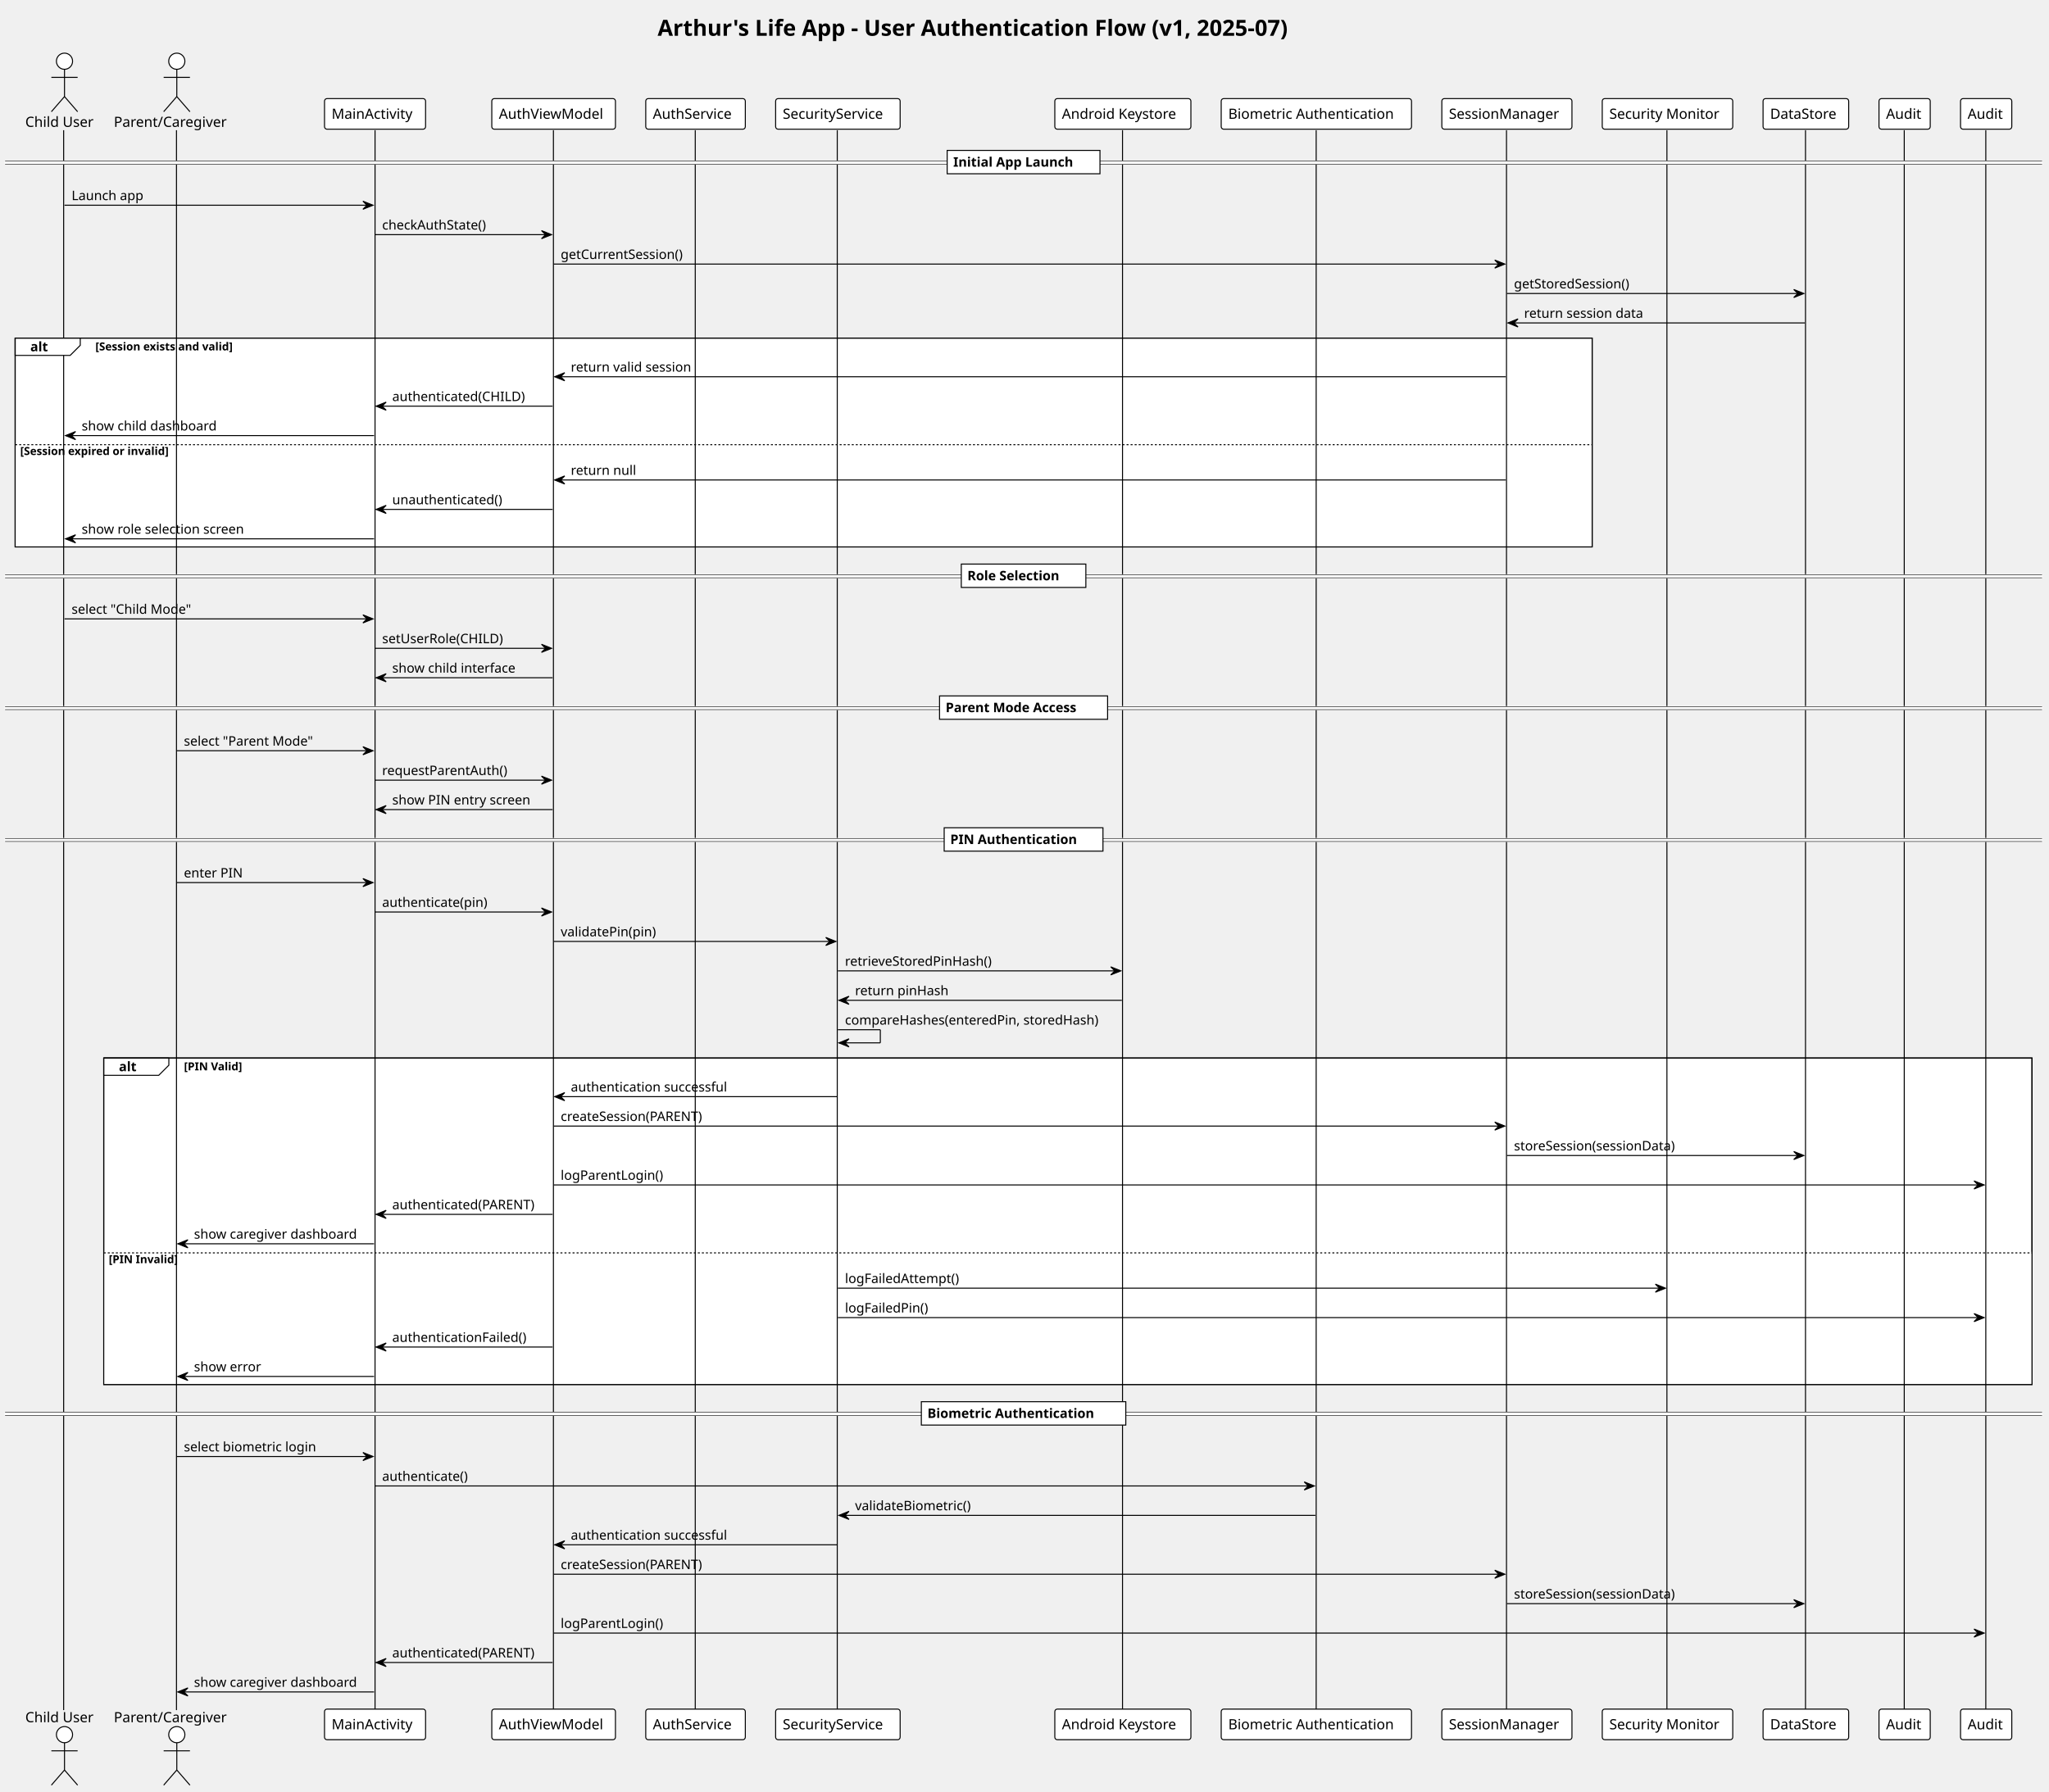
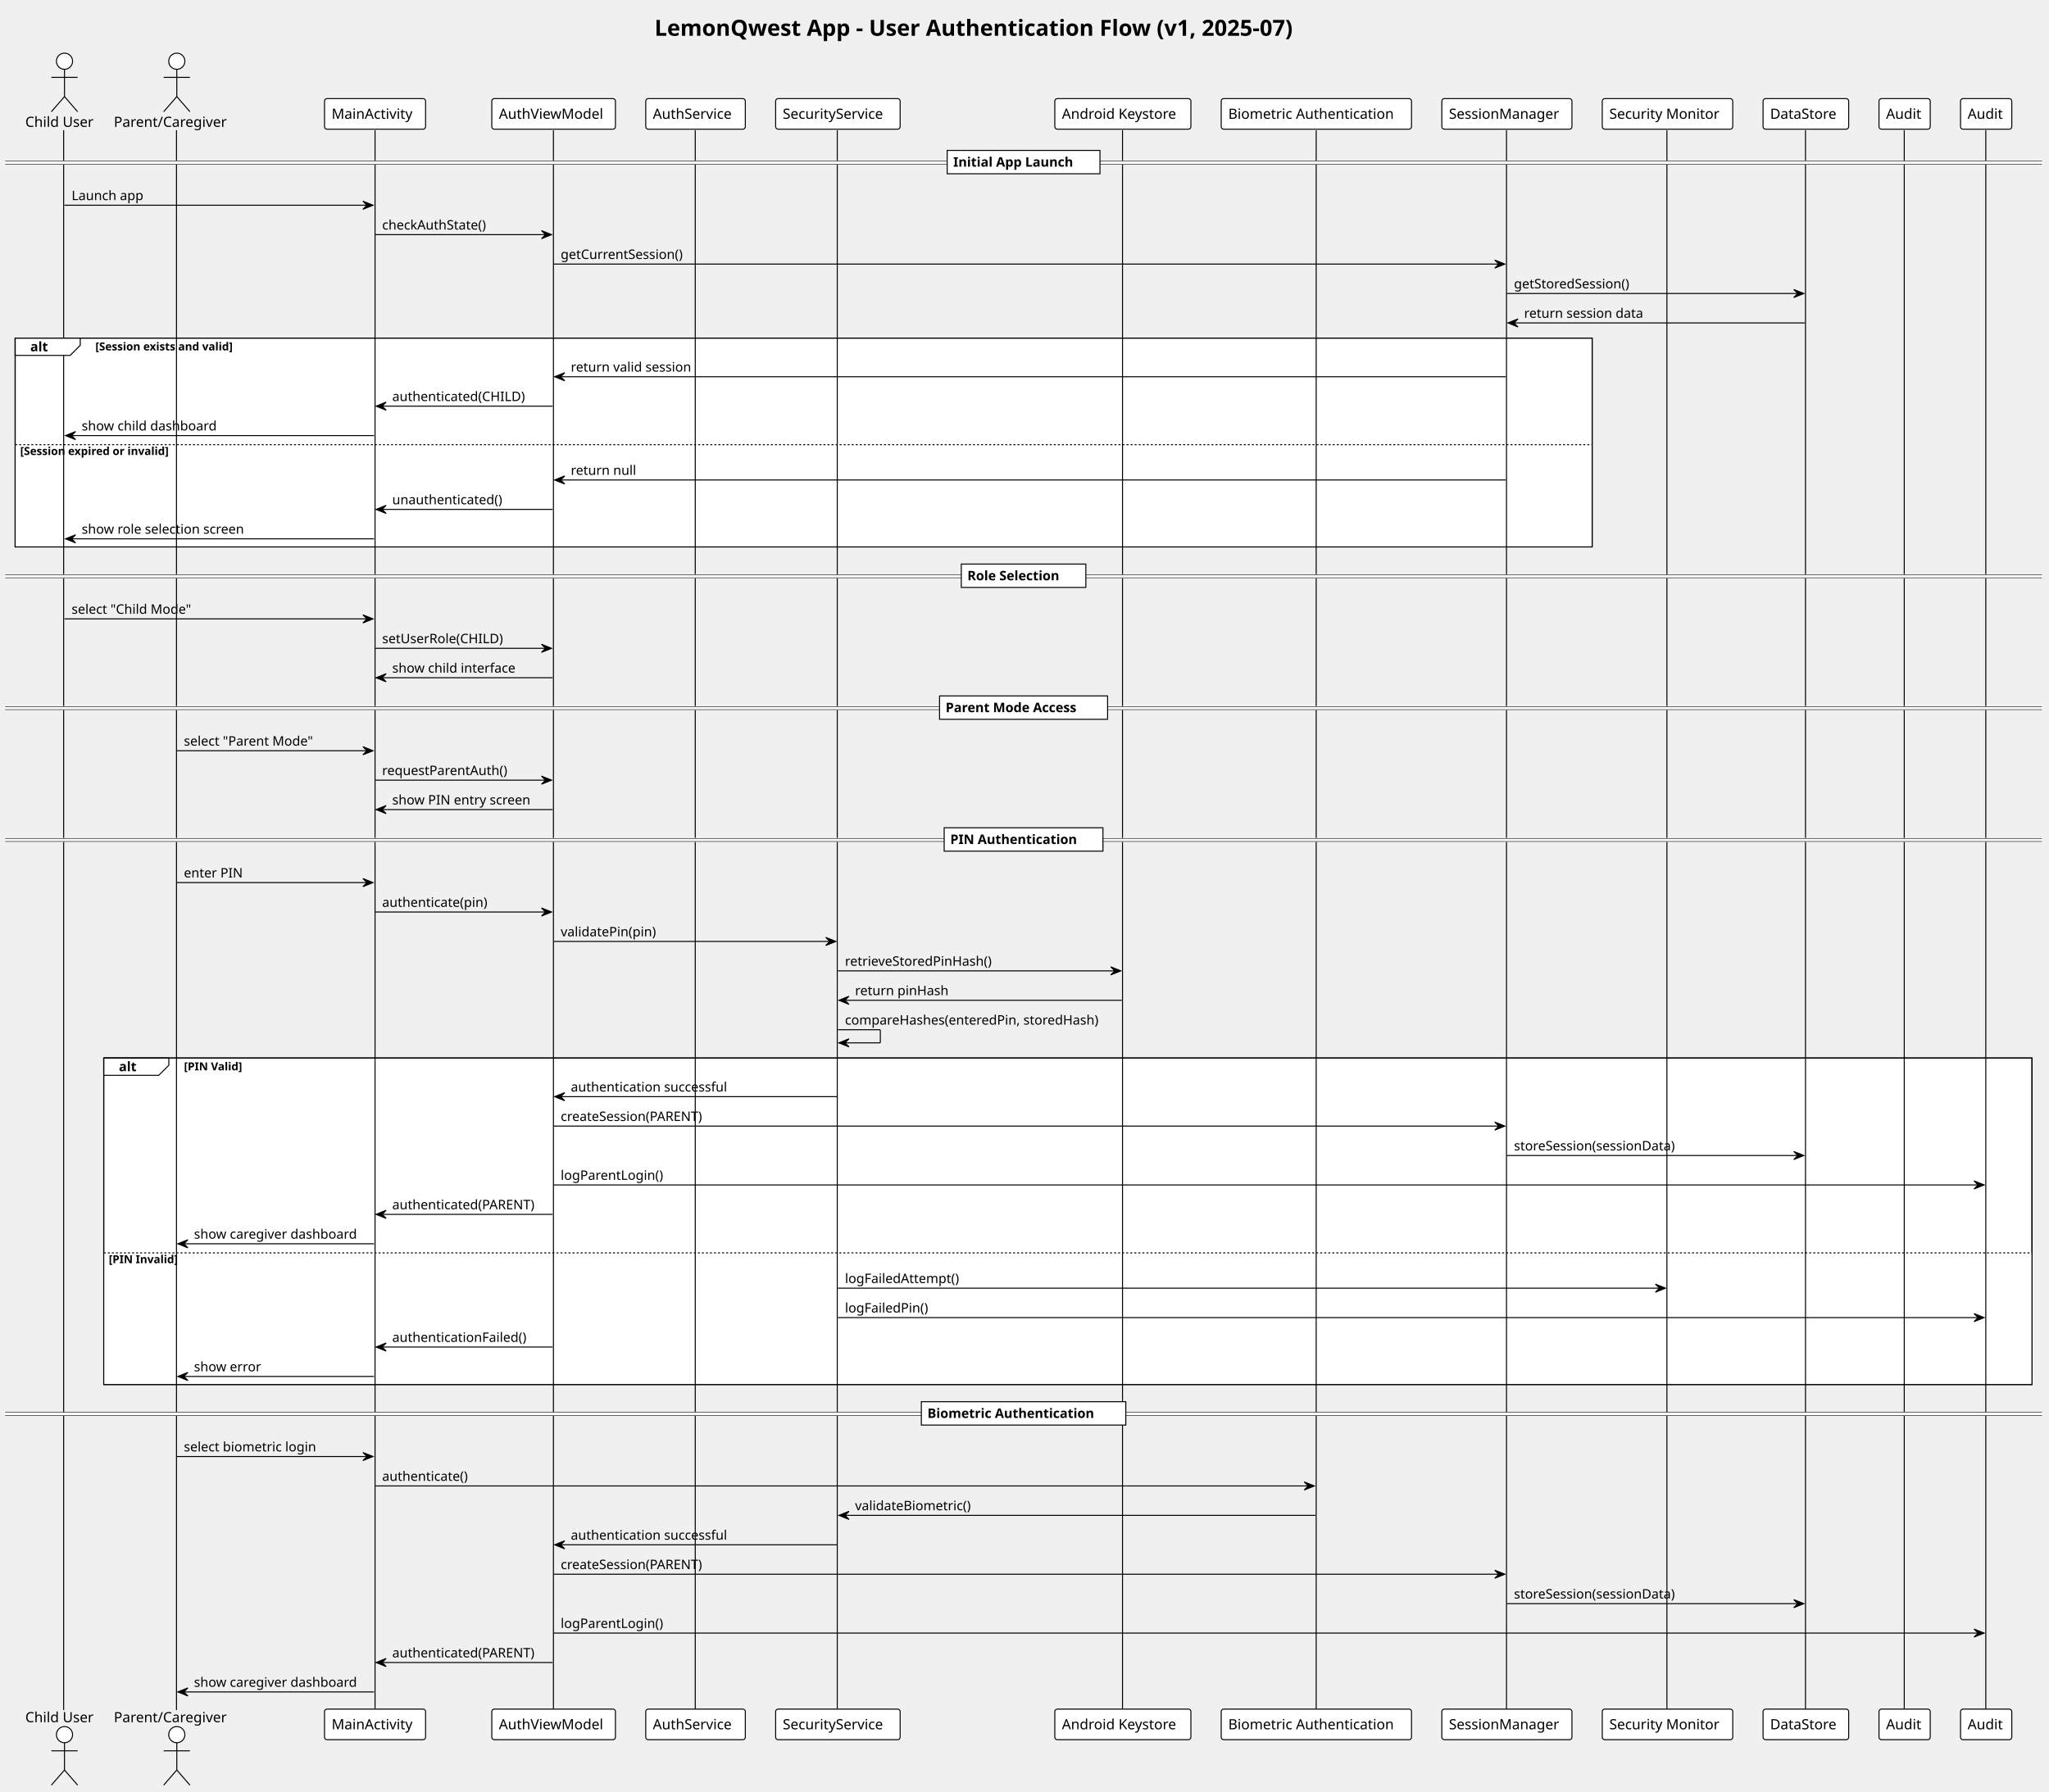
<svg xmlns="http://www.w3.org/2000/svg" contentStyleType="text/css" data-diagram-type="SEQUENCE" height="1774px" preserveAspectRatio="none" style="width:2028px;height:1774px;background:#FFFFFF;" version="1.1" viewBox="0 0 2028 1774" width="2028px" zoomAndPan="magnify">
  <defs />
  <g>
-     <text fill="#000000" font-family="Verdana" font-size="22" font-weight="bold" lengthAdjust="spacing" textLength="723.433" x="650.866" y="35.421">Arthur's Life App - User Authentication Flow (v1, 2025-07)</text>
+     <text fill="#000000" font-family="Verdana" font-size="22" font-weight="bold" lengthAdjust="spacing" textLength="729.523" x="647.821" y="35.421">LemonQwest App - User Authentication Flow (v1, 2025-07)</text>
    <rect fill="#FFFFFF" height="206.734" style="stroke:#000000;stroke-width:1;" width="1560.836" x="15" y="334.703" />
    <rect fill="#FFFFFF" height="102.203" style="stroke:none;stroke-width:1;" width="1560.836" x="15" y="439.234" />
    <rect fill="#FFFFFF" height="323.266" style="stroke:#000000;stroke-width:1;" width="1908.49" x="102.675" y="1047.43" />
    <rect fill="#FFFFFF" height="131.336" style="stroke:none;stroke-width:1;" width="1908.49" x="102.675" y="1239.359" />
    <g>
      <rect fill="#000000" fill-opacity="0" height="1564.117" width="8" x="59.837" y="128.906" />
      <line style="stroke:#000000;stroke-width:1;" x1="63" x2="63" y1="128.906" y2="1693.023" />
    </g>
    <g>
      <rect fill="#000000" fill-opacity="0" height="1564.117" width="8" x="170.987" y="128.906" />
      <line style="stroke:#000000;stroke-width:1;" x1="174.675" x2="174.675" y1="128.906" y2="1693.023" />
    </g>
    <g>
      <rect fill="#000000" fill-opacity="0" height="1564.117" width="8" x="367.205" y="128.906" />
      <line style="stroke:#000000;stroke-width:1;" x1="371.193" x2="371.193" y1="128.906" y2="1693.023" />
    </g>
    <g>
      <rect fill="#000000" fill-opacity="0" height="1564.117" width="8" x="543.942" y="128.906" />
      <line style="stroke:#000000;stroke-width:1;" x1="547.754" x2="547.754" y1="128.906" y2="1693.023" />
    </g>
    <g>
      <rect fill="#000000" fill-opacity="0" height="1564.117" width="8" x="684.408" y="128.906" />
      <line style="stroke:#000000;stroke-width:1;" x1="688.131" x2="688.131" y1="128.906" y2="1693.023" />
    </g>
    <g>
      <rect fill="#000000" fill-opacity="0" height="1564.117" width="8" x="825.3" y="128.906" />
      <line style="stroke:#000000;stroke-width:1;" x1="828.685" x2="828.685" y1="128.906" y2="1693.023" />
    </g>
    <g>
      <rect fill="#000000" fill-opacity="0" height="1564.117" width="8" x="1107.349" y="128.906" />
      <line style="stroke:#000000;stroke-width:1;" x1="1111.008" x2="1111.008" y1="128.906" y2="1693.023" />
    </g>
    <g>
      <rect fill="#000000" fill-opacity="0" height="1564.117" width="8" x="1298.872" y="128.906" />
      <line style="stroke:#000000;stroke-width:1;" x1="1302.69" x2="1302.69" y1="128.906" y2="1693.023" />
    </g>
    <g>
      <rect fill="#000000" fill-opacity="0" height="1564.117" width="8" x="1487.445" y="128.906" />
      <line style="stroke:#000000;stroke-width:1;" x1="1491.054" x2="1491.054" y1="128.906" y2="1693.023" />
    </g>
    <g>
      <rect fill="#000000" fill-opacity="0" height="1564.117" width="8" x="1646.416" y="128.906" />
      <line style="stroke:#000000;stroke-width:1;" x1="1649.836" x2="1649.836" y1="128.906" y2="1693.023" />
    </g>
    <g>
      <rect fill="#000000" fill-opacity="0" height="1564.117" width="8" x="1783.364" y="128.906" />
      <line style="stroke:#000000;stroke-width:1;" x1="1786.995" x2="1786.995" y1="128.906" y2="1693.023" />
    </g>
    <g>
      <rect fill="#000000" fill-opacity="0" height="1564.117" width="8" x="1881.091" y="128.906" />
      <line style="stroke:#000000;stroke-width:1;" x1="1884.733" x2="1884.733" y1="128.906" y2="1693.023" />
    </g>
    <g>
      <rect fill="#000000" fill-opacity="0" height="1564.117" width="8" x="1961.807" y="128.906" />
      <line style="stroke:#000000;stroke-width:1;" x1="1965.449" x2="1965.449" y1="128.906" y2="1693.023" />
    </g>
    <g class="participant participant-head" data-participant="Child">
      <text fill="#000000" font-family="Verdana" font-size="14" lengthAdjust="spacing" textLength="71.675" x="25" y="125.605">Child User</text>
      <ellipse cx="63.837" cy="60.609" fill="#FFFFFF" rx="8" ry="8" style="stroke:#000000;stroke-width:1;" />
      <path d="M63.837,68.609 L63.837,95.609 M50.837,76.609 L76.837,76.609 M63.837,95.609 L50.837,110.609 M63.837,95.609 L76.837,110.609" fill="none" style="stroke:#000000;stroke-width:1;" />
    </g>
    <g class="participant participant-tail" data-participant="Child">
      <text fill="#000000" font-family="Verdana" font-size="14" lengthAdjust="spacing" textLength="71.675" x="25" y="1705.019">Child User</text>
      <ellipse cx="63.837" cy="1717.32" fill="#FFFFFF" rx="8" ry="8" style="stroke:#000000;stroke-width:1;" />
      <path d="M63.837,1725.32 L63.837,1752.32 M50.837,1733.32 L76.837,1733.32 M63.837,1752.32 L50.837,1767.32 M63.837,1752.32 L76.837,1767.32" fill="none" style="stroke:#000000;stroke-width:1;" />
    </g>
    <g class="participant participant-head" data-participant="Parent">
      <text fill="#000000" font-family="Verdana" font-size="14" lengthAdjust="spacing" textLength="118.624" x="112.675" y="125.605">Parent/Caregiver</text>
      <ellipse cx="174.987" cy="60.609" fill="#FFFFFF" rx="8" ry="8" style="stroke:#000000;stroke-width:1;" />
      <path d="M174.987,68.609 L174.987,95.609 M161.987,76.609 L187.987,76.609 M174.987,95.609 L161.987,110.609 M174.987,95.609 L187.987,110.609" fill="none" style="stroke:#000000;stroke-width:1;" />
    </g>
    <g class="participant participant-tail" data-participant="Parent">
      <text fill="#000000" font-family="Verdana" font-size="14" lengthAdjust="spacing" textLength="118.624" x="112.675" y="1705.019">Parent/Caregiver</text>
      <ellipse cx="174.987" cy="1717.32" fill="#FFFFFF" rx="8" ry="8" style="stroke:#000000;stroke-width:1;" />
      <path d="M174.987,1725.32 L174.987,1752.32 M161.987,1733.32 L187.987,1733.32 M174.987,1752.32 L161.987,1767.32 M174.987,1752.32 L187.987,1767.32" fill="none" style="stroke:#000000;stroke-width:1;" />
    </g>
    <g class="participant participant-head" data-participant="MainActivity">
      <rect fill="#FFFFFF" height="30.297" rx="2.5" ry="2.5" style="stroke:#000000;stroke-width:1;" width="100.023" x="321.193" y="97.609" />
      <text fill="#000000" font-family="Verdana" font-size="14" lengthAdjust="spacing" textLength="86.023" x="328.193" y="117.605">MainActivity</text>
    </g>
    <g class="participant participant-tail" data-participant="MainActivity">
      <rect fill="#FFFFFF" height="30.297" rx="2.5" ry="2.5" style="stroke:#000000;stroke-width:1;" width="100.023" x="321.193" y="1692.023" />
      <text fill="#000000" font-family="Verdana" font-size="14" lengthAdjust="spacing" textLength="86.023" x="328.193" y="1712.019">MainActivity</text>
    </g>
    <g class="participant participant-head" data-participant="AuthViewModel">
      <rect fill="#FFFFFF" height="30.297" rx="2.5" ry="2.5" style="stroke:#000000;stroke-width:1;" width="122.377" x="486.754" y="97.609" />
      <text fill="#000000" font-family="Verdana" font-size="14" lengthAdjust="spacing" textLength="108.377" x="493.754" y="117.605">AuthViewModel</text>
    </g>
    <g class="participant participant-tail" data-participant="AuthViewModel">
      <rect fill="#FFFFFF" height="30.297" rx="2.5" ry="2.5" style="stroke:#000000;stroke-width:1;" width="122.377" x="486.754" y="1692.023" />
      <text fill="#000000" font-family="Verdana" font-size="14" lengthAdjust="spacing" textLength="108.377" x="493.754" y="1712.019">AuthViewModel</text>
    </g>
    <g class="participant participant-head" data-participant="AuthService">
      <rect fill="#FFFFFF" height="30.297" rx="2.5" ry="2.5" style="stroke:#000000;stroke-width:1;" width="98.554" x="639.131" y="97.609" />
      <text fill="#000000" font-family="Verdana" font-size="14" lengthAdjust="spacing" textLength="84.554" x="646.131" y="117.605">AuthService</text>
    </g>
    <g class="participant participant-tail" data-participant="AuthService">
      <rect fill="#FFFFFF" height="30.297" rx="2.5" ry="2.5" style="stroke:#000000;stroke-width:1;" width="98.554" x="639.131" y="1692.023" />
      <text fill="#000000" font-family="Verdana" font-size="14" lengthAdjust="spacing" textLength="84.554" x="646.131" y="1712.019">AuthService</text>
    </g>
    <g class="participant participant-head" data-participant="SecurityService">
      <rect fill="#FFFFFF" height="30.297" rx="2.5" ry="2.5" style="stroke:#000000;stroke-width:1;" width="123.231" x="767.685" y="97.609" />
      <text fill="#000000" font-family="Verdana" font-size="14" lengthAdjust="spacing" textLength="109.231" x="774.685" y="117.605">SecurityService</text>
    </g>
    <g class="participant participant-tail" data-participant="SecurityService">
      <rect fill="#FFFFFF" height="30.297" rx="2.5" ry="2.5" style="stroke:#000000;stroke-width:1;" width="123.231" x="767.685" y="1692.023" />
      <text fill="#000000" font-family="Verdana" font-size="14" lengthAdjust="spacing" textLength="109.231" x="774.685" y="1712.019">SecurityService</text>
    </g>
    <g class="participant participant-head" data-participant="AndroidKeystore">
      <rect fill="#FFFFFF" height="30.297" rx="2.5" ry="2.5" style="stroke:#000000;stroke-width:1;" width="134.682" x="1044.008" y="97.609" />
      <text fill="#000000" font-family="Verdana" font-size="14" lengthAdjust="spacing" textLength="120.682" x="1051.008" y="117.605">Android Keystore</text>
    </g>
    <g class="participant participant-tail" data-participant="AndroidKeystore">
      <rect fill="#FFFFFF" height="30.297" rx="2.5" ry="2.5" style="stroke:#000000;stroke-width:1;" width="134.682" x="1044.008" y="1692.023" />
      <text fill="#000000" font-family="Verdana" font-size="14" lengthAdjust="spacing" textLength="120.682" x="1051.008" y="1712.019">Android Keystore</text>
    </g>
    <g class="participant participant-head" data-participant="BiometricAuth">
      <rect fill="#FFFFFF" height="30.297" rx="2.5" ry="2.5" style="stroke:#000000;stroke-width:1;" width="188.364" x="1208.69" y="97.609" />
      <text fill="#000000" font-family="Verdana" font-size="14" lengthAdjust="spacing" textLength="174.364" x="1215.69" y="117.605">Biometric Authentication</text>
    </g>
    <g class="participant participant-tail" data-participant="BiometricAuth">
      <rect fill="#FFFFFF" height="30.297" rx="2.5" ry="2.5" style="stroke:#000000;stroke-width:1;" width="188.364" x="1208.69" y="1692.023" />
      <text fill="#000000" font-family="Verdana" font-size="14" lengthAdjust="spacing" textLength="174.364" x="1215.69" y="1712.019">Biometric Authentication</text>
    </g>
    <g class="participant participant-head" data-participant="SessionManager">
      <rect fill="#FFFFFF" height="30.297" rx="2.5" ry="2.5" style="stroke:#000000;stroke-width:1;" width="128.782" x="1427.054" y="97.609" />
      <text fill="#000000" font-family="Verdana" font-size="14" lengthAdjust="spacing" textLength="114.782" x="1434.054" y="117.605">SessionManager</text>
    </g>
    <g class="participant participant-tail" data-participant="SessionManager">
      <rect fill="#FFFFFF" height="30.297" rx="2.5" ry="2.5" style="stroke:#000000;stroke-width:1;" width="128.782" x="1427.054" y="1692.023" />
      <text fill="#000000" font-family="Verdana" font-size="14" lengthAdjust="spacing" textLength="114.782" x="1434.054" y="1712.019">SessionManager</text>
    </g>
    <g class="participant participant-head" data-participant="SecurityMonitor">
      <rect fill="#FFFFFF" height="30.297" rx="2.5" ry="2.5" style="stroke:#000000;stroke-width:1;" width="129.158" x="1585.836" y="97.609" />
      <text fill="#000000" font-family="Verdana" font-size="14" lengthAdjust="spacing" textLength="115.158" x="1592.836" y="117.605">Security Monitor</text>
    </g>
    <g class="participant participant-tail" data-participant="SecurityMonitor">
      <rect fill="#FFFFFF" height="30.297" rx="2.5" ry="2.5" style="stroke:#000000;stroke-width:1;" width="129.158" x="1585.836" y="1692.023" />
      <text fill="#000000" font-family="Verdana" font-size="14" lengthAdjust="spacing" textLength="115.158" x="1592.836" y="1712.019">Security Monitor</text>
    </g>
    <g class="participant participant-head" data-participant="DataStore">
      <rect fill="#FFFFFF" height="30.297" rx="2.5" ry="2.5" style="stroke:#000000;stroke-width:1;" width="84.738" x="1744.995" y="97.609" />
      <text fill="#000000" font-family="Verdana" font-size="14" lengthAdjust="spacing" textLength="70.738" x="1751.995" y="117.605">DataStore</text>
    </g>
    <g class="participant participant-tail" data-participant="DataStore">
      <rect fill="#FFFFFF" height="30.297" rx="2.5" ry="2.5" style="stroke:#000000;stroke-width:1;" width="84.738" x="1744.995" y="1692.023" />
      <text fill="#000000" font-family="Verdana" font-size="14" lengthAdjust="spacing" textLength="70.738" x="1751.995" y="1712.019">DataStore</text>
    </g>
    <g class="participant participant-head" data-participant="AuditTrail">
      <rect fill="#FFFFFF" height="30.297" rx="2.5" ry="2.5" style="stroke:#000000;stroke-width:1;" width="50.716" x="1859.733" y="97.609" />
      <text fill="#000000" font-family="Verdana" font-size="14" lengthAdjust="spacing" textLength="36.716" x="1866.733" y="117.605">Audit</text>
    </g>
    <g class="participant participant-tail" data-participant="AuditTrail">
      <rect fill="#FFFFFF" height="30.297" rx="2.5" ry="2.5" style="stroke:#000000;stroke-width:1;" width="50.716" x="1859.733" y="1692.023" />
      <text fill="#000000" font-family="Verdana" font-size="14" lengthAdjust="spacing" textLength="36.716" x="1866.733" y="1712.019">Audit</text>
    </g>
    <g class="participant participant-head" data-participant="Audit">
      <rect fill="#FFFFFF" height="30.297" rx="2.5" ry="2.5" style="stroke:#000000;stroke-width:1;" width="50.716" x="1940.449" y="97.609" />
      <text fill="#000000" font-family="Verdana" font-size="14" lengthAdjust="spacing" textLength="36.716" x="1947.449" y="117.605">Audit</text>
    </g>
    <g class="participant participant-tail" data-participant="Audit">
      <rect fill="#FFFFFF" height="30.297" rx="2.5" ry="2.5" style="stroke:#000000;stroke-width:1;" width="50.716" x="1940.449" y="1692.023" />
      <text fill="#000000" font-family="Verdana" font-size="14" lengthAdjust="spacing" textLength="36.716" x="1947.449" y="1712.019">Audit</text>
    </g>
    <rect fill="#FFFFFF" height="3" style="stroke:#FFFFFF;stroke-width:1;" width="2016.165" x="5" y="159.473" />
    <line style="stroke:#000000;stroke-width:0.5;" x1="5" x2="2021.165" y1="159.473" y2="159.473" />
    <line style="stroke:#000000;stroke-width:0.5;" x1="5" x2="2021.165" y1="162.473" y2="162.473" />
    <rect fill="#FFFFFF" height="23.133" style="stroke:#000000;stroke-width:1;" width="151.224" x="937.471" y="148.906" />
    <text fill="#000000" font-family="Verdana" font-size="13" font-weight="bold" lengthAdjust="spacing" textLength="132.698" x="943.471" y="164.973">Initial App Launch</text>
    <g class="message" data-participant-1="Child" data-participant-2="MainActivity">
      <polygon fill="#000000" points="359.205,199.172,369.205,203.172,359.205,207.172,363.205,203.172" style="stroke:#000000;stroke-width:1;" />
      <line style="stroke:#000000;stroke-width:1;" x1="63.837" x2="365.205" y1="203.172" y2="203.172" />
      <text fill="#000000" font-family="Verdana" font-size="13" lengthAdjust="spacing" textLength="75.677" x="70.837" y="198.106">Launch app</text>
    </g>
    <g class="message" data-participant-1="MainActivity" data-participant-2="AuthViewModel">
      <polygon fill="#000000" points="535.942,228.305,545.942,232.305,535.942,236.305,539.942,232.305" style="stroke:#000000;stroke-width:1;" />
      <line style="stroke:#000000;stroke-width:1;" x1="371.205" x2="541.942" y1="232.305" y2="232.305" />
      <text fill="#000000" font-family="Verdana" font-size="13" lengthAdjust="spacing" textLength="113.084" x="378.205" y="227.239">checkAuthState()</text>
    </g>
    <g class="message" data-participant-1="AuthViewModel" data-participant-2="SessionManager">
      <polygon fill="#000000" points="1479.445,257.438,1489.445,261.438,1479.445,265.438,1483.445,261.438" style="stroke:#000000;stroke-width:1;" />
      <line style="stroke:#000000;stroke-width:1;" x1="547.942" x2="1485.445" y1="261.438" y2="261.438" />
      <text fill="#000000" font-family="Verdana" font-size="13" lengthAdjust="spacing" textLength="130.432" x="554.942" y="256.372">getCurrentSession()</text>
    </g>
    <g class="message" data-participant-1="SessionManager" data-participant-2="DataStore">
      <polygon fill="#000000" points="1775.364,286.57,1785.364,290.57,1775.364,294.57,1779.364,290.57" style="stroke:#000000;stroke-width:1;" />
      <line style="stroke:#000000;stroke-width:1;" x1="1491.445" x2="1781.364" y1="290.57" y2="290.57" />
      <text fill="#000000" font-family="Verdana" font-size="13" lengthAdjust="spacing" textLength="123.989" x="1498.445" y="285.504">getStoredSession()</text>
    </g>
    <g class="message" data-participant-1="DataStore" data-participant-2="SessionManager">
      <polygon fill="#000000" points="1502.445,315.703,1492.445,319.703,1502.445,323.703,1498.445,319.703" style="stroke:#000000;stroke-width:1;" />
      <line style="stroke:#000000;stroke-width:1;" x1="1496.445" x2="1786.364" y1="319.703" y2="319.703" />
      <text fill="#000000" font-family="Verdana" font-size="13" lengthAdjust="spacing" textLength="125.931" x="1508.445" y="314.637">return session data</text>
    </g>
    <path d="M15,334.703 L79.443,334.703 L79.443,341.836 L69.443,351.836 L15,351.836 L15,334.703" fill="#FFFFFF" style="stroke:#000000;stroke-width:1;" />
    <rect fill="none" height="206.734" style="stroke:#000000;stroke-width:1;" width="1560.836" x="15" y="334.703" />
    <text fill="#000000" font-family="Verdana" font-size="13" font-weight="bold" lengthAdjust="spacing" textLength="19.443" x="30" y="347.77">alt</text>
    <text fill="#000000" font-family="Verdana" font-size="11" font-weight="bold" lengthAdjust="spacing" textLength="158.995" x="94.443" y="346.914">[Session exists and valid]</text>
    <g class="message" data-participant-1="SessionManager" data-participant-2="AuthViewModel">
      <polygon fill="#000000" points="558.942,368.969,548.942,372.969,558.942,376.969,554.942,372.969" style="stroke:#000000;stroke-width:1;" />
      <line style="stroke:#000000;stroke-width:1;" x1="552.942" x2="1490.445" y1="372.969" y2="372.969" />
      <text fill="#000000" font-family="Verdana" font-size="13" lengthAdjust="spacing" textLength="127.785" x="564.942" y="367.903">return valid session</text>
    </g>
    <g class="message" data-participant-1="AuthViewModel" data-participant-2="MainActivity">
      <polygon fill="#000000" points="382.205,398.102,372.205,402.102,382.205,406.102,378.205,402.102" style="stroke:#000000;stroke-width:1;" />
      <line style="stroke:#000000;stroke-width:1;" x1="376.205" x2="546.942" y1="402.102" y2="402.102" />
      <text fill="#000000" font-family="Verdana" font-size="13" lengthAdjust="spacing" textLength="141.032" x="388.205" y="397.036">authenticated(CHILD)</text>
    </g>
    <g class="message" data-participant-1="MainActivity" data-participant-2="Child">
      <polygon fill="#000000" points="74.837,427.234,64.837,431.234,74.837,435.234,70.837,431.234" style="stroke:#000000;stroke-width:1;" />
      <line style="stroke:#000000;stroke-width:1;" x1="68.837" x2="370.205" y1="431.234" y2="431.234" />
      <text fill="#000000" font-family="Verdana" font-size="13" lengthAdjust="spacing" textLength="141.724" x="80.837" y="426.168">show child dashboard</text>
    </g>
    <line style="stroke:#000000;stroke-width:1;stroke-dasharray:2,2;" x1="15" x2="1575.836" y1="440.234" y2="440.234" />
    <text fill="#000000" font-family="Verdana" font-size="11" font-weight="bold" lengthAdjust="spacing" textLength="170.731" x="20" y="450.445">[Session expired or invalid]</text>
    <g class="message" data-participant-1="SessionManager" data-participant-2="AuthViewModel">
      <polygon fill="#000000" points="558.942,471.172,548.942,475.172,558.942,479.172,554.942,475.172" style="stroke:#000000;stroke-width:1;" />
      <line style="stroke:#000000;stroke-width:1;" x1="552.942" x2="1490.445" y1="475.172" y2="475.172" />
      <text fill="#000000" font-family="Verdana" font-size="13" lengthAdjust="spacing" textLength="68.098" x="564.942" y="470.106">return null</text>
    </g>
    <g class="message" data-participant-1="AuthViewModel" data-participant-2="MainActivity">
      <polygon fill="#000000" points="382.205,500.305,372.205,504.305,382.205,508.305,378.205,504.305" style="stroke:#000000;stroke-width:1;" />
      <line style="stroke:#000000;stroke-width:1;" x1="376.205" x2="546.942" y1="504.305" y2="504.305" />
      <text fill="#000000" font-family="Verdana" font-size="13" lengthAdjust="spacing" textLength="117.571" x="388.205" y="499.239">unauthenticated()</text>
    </g>
    <g class="message" data-participant-1="MainActivity" data-participant-2="Child">
      <polygon fill="#000000" points="74.837,529.438,64.837,533.438,74.837,537.438,70.837,533.438" style="stroke:#000000;stroke-width:1;" />
      <line style="stroke:#000000;stroke-width:1;" x1="68.837" x2="370.205" y1="533.438" y2="533.438" />
      <text fill="#000000" font-family="Verdana" font-size="13" lengthAdjust="spacing" textLength="172.834" x="80.837" y="528.372">show role selection screen</text>
    </g>
    <rect fill="#FFFFFF" height="3" style="stroke:#FFFFFF;stroke-width:1;" width="2016.165" x="5" y="569.004" />
    <line style="stroke:#000000;stroke-width:0.5;" x1="5" x2="2021.165" y1="569.004" y2="569.004" />
    <line style="stroke:#000000;stroke-width:0.5;" x1="5" x2="2021.165" y1="572.004" y2="572.004" />
    <rect fill="#FFFFFF" height="23.133" style="stroke:#000000;stroke-width:1;" width="123.281" x="951.442" y="558.438" />
    <text fill="#000000" font-family="Verdana" font-size="13" font-weight="bold" lengthAdjust="spacing" textLength="104.755" x="957.442" y="574.504">Role Selection</text>
    <g class="message" data-participant-1="Child" data-participant-2="MainActivity">
      <polygon fill="#000000" points="359.205,608.703,369.205,612.703,359.205,616.703,363.205,612.703" style="stroke:#000000;stroke-width:1;" />
      <line style="stroke:#000000;stroke-width:1;" x1="63.837" x2="365.205" y1="612.703" y2="612.703" />
      <text fill="#000000" font-family="Verdana" font-size="13" lengthAdjust="spacing" textLength="127.061" x="70.837" y="607.637">select "Child Mode"</text>
    </g>
    <g class="message" data-participant-1="MainActivity" data-participant-2="AuthViewModel">
      <polygon fill="#000000" points="535.942,637.836,545.942,641.836,535.942,645.836,539.942,641.836" style="stroke:#000000;stroke-width:1;" />
      <line style="stroke:#000000;stroke-width:1;" x1="371.205" x2="541.942" y1="641.836" y2="641.836" />
      <text fill="#000000" font-family="Verdana" font-size="13" lengthAdjust="spacing" textLength="128.178" x="378.205" y="636.77">setUserRole(CHILD)</text>
    </g>
    <g class="message" data-participant-1="AuthViewModel" data-participant-2="MainActivity">
      <polygon fill="#000000" points="382.205,666.969,372.205,670.969,382.205,674.969,378.205,670.969" style="stroke:#000000;stroke-width:1;" />
      <line style="stroke:#000000;stroke-width:1;" x1="376.205" x2="546.942" y1="670.969" y2="670.969" />
      <text fill="#000000" font-family="Verdana" font-size="13" lengthAdjust="spacing" textLength="130.705" x="388.205" y="665.903">show child interface</text>
    </g>
    <rect fill="#FFFFFF" height="3" style="stroke:#FFFFFF;stroke-width:1;" width="2016.165" x="5" y="699.535" />
    <line style="stroke:#000000;stroke-width:0.5;" x1="5" x2="2021.165" y1="699.535" y2="699.535" />
    <line style="stroke:#000000;stroke-width:0.5;" x1="5" x2="2021.165" y1="702.535" y2="702.535" />
    <rect fill="#FFFFFF" height="23.133" style="stroke:#000000;stroke-width:1;" width="166.331" x="929.917" y="688.969" />
    <text fill="#000000" font-family="Verdana" font-size="13" font-weight="bold" lengthAdjust="spacing" textLength="147.805" x="935.917" y="705.036">Parent Mode Access</text>
    <g class="message" data-participant-1="Parent" data-participant-2="MainActivity">
      <polygon fill="#000000" points="359.205,739.234,369.205,743.234,359.205,747.234,363.205,743.234" style="stroke:#000000;stroke-width:1;" />
      <line style="stroke:#000000;stroke-width:1;" x1="174.987" x2="365.205" y1="743.234" y2="743.234" />
      <text fill="#000000" font-family="Verdana" font-size="13" lengthAdjust="spacing" textLength="136.754" x="181.987" y="738.168">select "Parent Mode"</text>
    </g>
    <g class="message" data-participant-1="MainActivity" data-participant-2="AuthViewModel">
      <polygon fill="#000000" points="535.942,768.367,545.942,772.367,535.942,776.367,539.942,772.367" style="stroke:#000000;stroke-width:1;" />
      <line style="stroke:#000000;stroke-width:1;" x1="371.205" x2="541.942" y1="772.367" y2="772.367" />
      <text fill="#000000" font-family="Verdana" font-size="13" lengthAdjust="spacing" textLength="132.799" x="378.205" y="767.301">requestParentAuth()</text>
    </g>
    <g class="message" data-participant-1="AuthViewModel" data-participant-2="MainActivity">
      <polygon fill="#000000" points="382.205,797.5,372.205,801.5,382.205,805.5,378.205,801.5" style="stroke:#000000;stroke-width:1;" />
      <line style="stroke:#000000;stroke-width:1;" x1="376.205" x2="546.942" y1="801.5" y2="801.5" />
      <text fill="#000000" font-family="Verdana" font-size="13" lengthAdjust="spacing" textLength="145.266" x="388.205" y="796.434">show PIN entry screen</text>
    </g>
    <rect fill="#FFFFFF" height="3" style="stroke:#FFFFFF;stroke-width:1;" width="2016.165" x="5" y="830.066" />
    <line style="stroke:#000000;stroke-width:0.5;" x1="5" x2="2021.165" y1="830.066" y2="830.066" />
    <line style="stroke:#000000;stroke-width:0.5;" x1="5" x2="2021.165" y1="833.066" y2="833.066" />
    <rect fill="#FFFFFF" height="23.133" style="stroke:#000000;stroke-width:1;" width="157.159" x="934.503" y="819.5" />
    <text fill="#000000" font-family="Verdana" font-size="13" font-weight="bold" lengthAdjust="spacing" textLength="138.633" x="940.503" y="835.567">PIN Authentication</text>
    <g class="message" data-participant-1="Parent" data-participant-2="MainActivity">
      <polygon fill="#000000" points="359.205,869.766,369.205,873.766,359.205,877.766,363.205,873.766" style="stroke:#000000;stroke-width:1;" />
      <line style="stroke:#000000;stroke-width:1;" x1="174.987" x2="365.205" y1="873.766" y2="873.766" />
      <text fill="#000000" font-family="Verdana" font-size="13" lengthAdjust="spacing" textLength="60.208" x="181.987" y="868.7">enter PIN</text>
    </g>
    <g class="message" data-participant-1="MainActivity" data-participant-2="AuthViewModel">
      <polygon fill="#000000" points="535.942,898.898,545.942,902.898,535.942,906.898,539.942,902.898" style="stroke:#000000;stroke-width:1;" />
      <line style="stroke:#000000;stroke-width:1;" x1="371.205" x2="541.942" y1="902.898" y2="902.898" />
      <text fill="#000000" font-family="Verdana" font-size="13" lengthAdjust="spacing" textLength="112.944" x="378.205" y="897.832">authenticate(pin)</text>
    </g>
    <g class="message" data-participant-1="AuthViewModel" data-participant-2="SecurityService">
      <polygon fill="#000000" points="817.3,928.031,827.3,932.031,817.3,936.031,821.3,932.031" style="stroke:#000000;stroke-width:1;" />
      <line style="stroke:#000000;stroke-width:1;" x1="547.942" x2="823.3" y1="932.031" y2="932.031" />
      <text fill="#000000" font-family="Verdana" font-size="13" lengthAdjust="spacing" textLength="102.134" x="554.942" y="926.965">validatePin(pin)</text>
    </g>
    <g class="message" data-participant-1="SecurityService" data-participant-2="AndroidKeystore">
      <polygon fill="#000000" points="1099.349,957.164,1109.349,961.164,1099.349,965.164,1103.349,961.164" style="stroke:#000000;stroke-width:1;" />
      <line style="stroke:#000000;stroke-width:1;" x1="829.3" x2="1105.349" y1="961.164" y2="961.164" />
      <text fill="#000000" font-family="Verdana" font-size="13" lengthAdjust="spacing" textLength="156.571" x="836.3" y="956.098">retrieveStoredPinHash()</text>
    </g>
    <g class="message" data-participant-1="AndroidKeystore" data-participant-2="SecurityService">
      <polygon fill="#000000" points="840.3,986.297,830.3,990.297,840.3,994.297,836.3,990.297" style="stroke:#000000;stroke-width:1;" />
      <line style="stroke:#000000;stroke-width:1;" x1="834.3" x2="1110.349" y1="990.297" y2="990.297" />
      <text fill="#000000" font-family="Verdana" font-size="13" lengthAdjust="spacing" textLength="97.252" x="846.3" y="985.231">return pinHash</text>
    </g>
    <g class="message" data-participant-1="SecurityService" data-participant-2="SecurityService">
      <line style="stroke:#000000;stroke-width:1;" x1="829.3" x2="871.3" y1="1019.43" y2="1019.43" />
      <line style="stroke:#000000;stroke-width:1;" x1="871.3" x2="871.3" y1="1019.43" y2="1032.43" />
      <line style="stroke:#000000;stroke-width:1;" x1="830.3" x2="871.3" y1="1032.43" y2="1032.43" />
      <polygon fill="#000000" points="840.3,1028.43,830.3,1032.43,840.3,1036.43,836.3,1032.43" style="stroke:#000000;stroke-width:1;" />
      <text fill="#000000" font-family="Verdana" font-size="13" lengthAdjust="spacing" textLength="268.049" x="836.3" y="1014.364">compareHashes(enteredPin, storedHash)</text>
    </g>
    <path d="M102.675,1047.43 L167.118,1047.43 L167.118,1054.562 L157.118,1064.562 L102.675,1064.562 L102.675,1047.43" fill="#FFFFFF" style="stroke:#000000;stroke-width:1;" />
    <rect fill="none" height="323.266" style="stroke:#000000;stroke-width:1;" width="1908.49" x="102.675" y="1047.43" />
    <text fill="#000000" font-family="Verdana" font-size="13" font-weight="bold" lengthAdjust="spacing" textLength="19.443" x="117.675" y="1060.497">alt</text>
    <text fill="#000000" font-family="Verdana" font-size="11" font-weight="bold" lengthAdjust="spacing" textLength="66.596" x="182.118" y="1059.64">[PIN Valid]</text>
    <g class="message" data-participant-1="SecurityService" data-participant-2="AuthViewModel">
      <polygon fill="#000000" points="558.942,1081.695,548.942,1085.695,558.942,1089.695,554.942,1085.695" style="stroke:#000000;stroke-width:1;" />
      <line style="stroke:#000000;stroke-width:1;" x1="552.942" x2="828.3" y1="1085.695" y2="1085.695" />
      <text fill="#000000" font-family="Verdana" font-size="13" lengthAdjust="spacing" textLength="165.915" x="564.942" y="1080.629">authentication successful</text>
    </g>
    <g class="message" data-participant-1="AuthViewModel" data-participant-2="SessionManager">
      <polygon fill="#000000" points="1479.445,1110.828,1489.445,1114.828,1479.445,1118.828,1483.445,1114.828" style="stroke:#000000;stroke-width:1;" />
      <line style="stroke:#000000;stroke-width:1;" x1="547.942" x2="1485.445" y1="1114.828" y2="1114.828" />
      <text fill="#000000" font-family="Verdana" font-size="13" lengthAdjust="spacing" textLength="152.94" x="554.942" y="1109.762">createSession(PARENT)</text>
    </g>
    <g class="message" data-participant-1="SessionManager" data-participant-2="DataStore">
      <polygon fill="#000000" points="1775.364,1139.961,1785.364,1143.961,1775.364,1147.961,1779.364,1143.961" style="stroke:#000000;stroke-width:1;" />
      <line style="stroke:#000000;stroke-width:1;" x1="1491.445" x2="1781.364" y1="1143.961" y2="1143.961" />
      <text fill="#000000" font-family="Verdana" font-size="13" lengthAdjust="spacing" textLength="172.072" x="1498.445" y="1138.895">storeSession(sessionData)</text>
    </g>
    <g class="message" data-participant-1="AuthViewModel" data-participant-2="Audit">
      <polygon fill="#000000" points="1953.807,1169.094,1963.807,1173.094,1953.807,1177.094,1957.807,1173.094" style="stroke:#000000;stroke-width:1;" />
      <line style="stroke:#000000;stroke-width:1;" x1="547.942" x2="1959.807" y1="1173.094" y2="1173.094" />
      <text fill="#000000" font-family="Verdana" font-size="13" lengthAdjust="spacing" textLength="107.745" x="554.942" y="1168.028">logParentLogin()</text>
    </g>
    <g class="message" data-participant-1="AuthViewModel" data-participant-2="MainActivity">
      <polygon fill="#000000" points="382.205,1198.227,372.205,1202.227,382.205,1206.227,378.205,1202.227" style="stroke:#000000;stroke-width:1;" />
      <line style="stroke:#000000;stroke-width:1;" x1="376.205" x2="546.942" y1="1202.227" y2="1202.227" />
      <text fill="#000000" font-family="Verdana" font-size="13" lengthAdjust="spacing" textLength="152.737" x="388.205" y="1197.161">authenticated(PARENT)</text>
    </g>
    <g class="message" data-participant-1="MainActivity" data-participant-2="Parent">
      <polygon fill="#000000" points="185.987,1227.359,175.987,1231.359,185.987,1235.359,181.987,1231.359" style="stroke:#000000;stroke-width:1;" />
      <line style="stroke:#000000;stroke-width:1;" x1="179.987" x2="370.205" y1="1231.359" y2="1231.359" />
      <text fill="#000000" font-family="Verdana" font-size="13" lengthAdjust="spacing" textLength="172.218" x="191.987" y="1226.293">show caregiver dashboard</text>
    </g>
    <line style="stroke:#000000;stroke-width:1;stroke-dasharray:2,2;" x1="102.675" x2="2011.165" y1="1240.359" y2="1240.359" />
    <text fill="#000000" font-family="Verdana" font-size="11" font-weight="bold" lengthAdjust="spacing" textLength="77.177" x="107.675" y="1250.57">[PIN Invalid]</text>
    <g class="message" data-participant-1="SecurityService" data-participant-2="SecurityMonitor">
      <polygon fill="#000000" points="1638.416,1271.297,1648.416,1275.297,1638.416,1279.297,1642.416,1275.297" style="stroke:#000000;stroke-width:1;" />
      <line style="stroke:#000000;stroke-width:1;" x1="829.3" x2="1644.416" y1="1275.297" y2="1275.297" />
      <text fill="#000000" font-family="Verdana" font-size="13" lengthAdjust="spacing" textLength="121.977" x="836.3" y="1270.231">logFailedAttempt()</text>
    </g>
    <g class="message" data-participant-1="SecurityService" data-participant-2="Audit">
      <polygon fill="#000000" points="1953.807,1300.43,1963.807,1304.43,1953.807,1308.43,1957.807,1304.43" style="stroke:#000000;stroke-width:1;" />
      <line style="stroke:#000000;stroke-width:1;" x1="829.3" x2="1959.807" y1="1304.43" y2="1304.43" />
      <text fill="#000000" font-family="Verdana" font-size="13" lengthAdjust="spacing" textLength="88.569" x="836.3" y="1299.364">logFailedPin()</text>
    </g>
    <g class="message" data-participant-1="AuthViewModel" data-participant-2="MainActivity">
      <polygon fill="#000000" points="382.205,1329.562,372.205,1333.562,382.205,1337.562,378.205,1333.562" style="stroke:#000000;stroke-width:1;" />
      <line style="stroke:#000000;stroke-width:1;" x1="376.205" x2="546.942" y1="1333.562" y2="1333.562" />
      <text fill="#000000" font-family="Verdana" font-size="13" lengthAdjust="spacing" textLength="143.565" x="388.205" y="1328.497">authenticationFailed()</text>
    </g>
    <g class="message" data-participant-1="MainActivity" data-participant-2="Parent">
      <polygon fill="#000000" points="185.987,1358.695,175.987,1362.695,185.987,1366.695,181.987,1362.695" style="stroke:#000000;stroke-width:1;" />
      <line style="stroke:#000000;stroke-width:1;" x1="179.987" x2="370.205" y1="1362.695" y2="1362.695" />
      <text fill="#000000" font-family="Verdana" font-size="13" lengthAdjust="spacing" textLength="69.716" x="191.987" y="1357.629">show error</text>
    </g>
    <rect fill="#FFFFFF" height="3" style="stroke:#FFFFFF;stroke-width:1;" width="2016.165" x="5" y="1398.262" />
    <line style="stroke:#000000;stroke-width:0.5;" x1="5" x2="2021.165" y1="1398.262" y2="1398.262" />
    <line style="stroke:#000000;stroke-width:0.5;" x1="5" x2="2021.165" y1="1401.262" y2="1401.262" />
    <rect fill="#FFFFFF" height="23.133" style="stroke:#000000;stroke-width:1;" width="202.36" x="911.902" y="1387.695" />
    <text fill="#000000" font-family="Verdana" font-size="13" font-weight="bold" lengthAdjust="spacing" textLength="183.834" x="917.902" y="1403.762">Biometric Authentication</text>
    <g class="message" data-participant-1="Parent" data-participant-2="MainActivity">
      <polygon fill="#000000" points="359.205,1437.961,369.205,1441.961,359.205,1445.961,363.205,1441.961" style="stroke:#000000;stroke-width:1;" />
      <line style="stroke:#000000;stroke-width:1;" x1="174.987" x2="365.205" y1="1441.961" y2="1441.961" />
      <text fill="#000000" font-family="Verdana" font-size="13" lengthAdjust="spacing" textLength="140.239" x="181.987" y="1436.895">select biometric login</text>
    </g>
    <g class="message" data-participant-1="MainActivity" data-participant-2="BiometricAuth">
      <polygon fill="#000000" points="1290.872,1467.094,1300.872,1471.094,1290.872,1475.094,1294.872,1471.094" style="stroke:#000000;stroke-width:1;" />
      <line style="stroke:#000000;stroke-width:1;" x1="371.205" x2="1296.872" y1="1471.094" y2="1471.094" />
      <text fill="#000000" font-family="Verdana" font-size="13" lengthAdjust="spacing" textLength="92.841" x="378.205" y="1466.028">authenticate()</text>
    </g>
    <g class="message" data-participant-1="BiometricAuth" data-participant-2="SecurityService">
      <polygon fill="#000000" points="840.3,1496.227,830.3,1500.227,840.3,1504.227,836.3,1500.227" style="stroke:#000000;stroke-width:1;" />
      <line style="stroke:#000000;stroke-width:1;" x1="834.3" x2="1301.872" y1="1500.227" y2="1500.227" />
      <text fill="#000000" font-family="Verdana" font-size="13" lengthAdjust="spacing" textLength="124.687" x="846.3" y="1495.161">validateBiometric()</text>
    </g>
    <g class="message" data-participant-1="SecurityService" data-participant-2="AuthViewModel">
      <polygon fill="#000000" points="558.942,1525.359,548.942,1529.359,558.942,1533.359,554.942,1529.359" style="stroke:#000000;stroke-width:1;" />
      <line style="stroke:#000000;stroke-width:1;" x1="552.942" x2="828.3" y1="1529.359" y2="1529.359" />
      <text fill="#000000" font-family="Verdana" font-size="13" lengthAdjust="spacing" textLength="165.915" x="564.942" y="1524.293">authentication successful</text>
    </g>
    <g class="message" data-participant-1="AuthViewModel" data-participant-2="SessionManager">
      <polygon fill="#000000" points="1479.445,1554.492,1489.445,1558.492,1479.445,1562.492,1483.445,1558.492" style="stroke:#000000;stroke-width:1;" />
      <line style="stroke:#000000;stroke-width:1;" x1="547.942" x2="1485.445" y1="1558.492" y2="1558.492" />
      <text fill="#000000" font-family="Verdana" font-size="13" lengthAdjust="spacing" textLength="152.94" x="554.942" y="1553.426">createSession(PARENT)</text>
    </g>
    <g class="message" data-participant-1="SessionManager" data-participant-2="DataStore">
      <polygon fill="#000000" points="1775.364,1583.625,1785.364,1587.625,1775.364,1591.625,1779.364,1587.625" style="stroke:#000000;stroke-width:1;" />
      <line style="stroke:#000000;stroke-width:1;" x1="1491.445" x2="1781.364" y1="1587.625" y2="1587.625" />
      <text fill="#000000" font-family="Verdana" font-size="13" lengthAdjust="spacing" textLength="172.072" x="1498.445" y="1582.559">storeSession(sessionData)</text>
    </g>
    <g class="message" data-participant-1="AuthViewModel" data-participant-2="Audit">
      <polygon fill="#000000" points="1953.807,1612.758,1963.807,1616.758,1953.807,1620.758,1957.807,1616.758" style="stroke:#000000;stroke-width:1;" />
      <line style="stroke:#000000;stroke-width:1;" x1="547.942" x2="1959.807" y1="1616.758" y2="1616.758" />
      <text fill="#000000" font-family="Verdana" font-size="13" lengthAdjust="spacing" textLength="107.745" x="554.942" y="1611.692">logParentLogin()</text>
    </g>
    <g class="message" data-participant-1="AuthViewModel" data-participant-2="MainActivity">
      <polygon fill="#000000" points="382.205,1641.891,372.205,1645.891,382.205,1649.891,378.205,1645.891" style="stroke:#000000;stroke-width:1;" />
      <line style="stroke:#000000;stroke-width:1;" x1="376.205" x2="546.942" y1="1645.891" y2="1645.891" />
      <text fill="#000000" font-family="Verdana" font-size="13" lengthAdjust="spacing" textLength="152.737" x="388.205" y="1640.825">authenticated(PARENT)</text>
    </g>
    <g class="message" data-participant-1="MainActivity" data-participant-2="Parent">
      <polygon fill="#000000" points="185.987,1671.023,175.987,1675.023,185.987,1679.023,181.987,1675.023" style="stroke:#000000;stroke-width:1;" />
      <line style="stroke:#000000;stroke-width:1;" x1="179.987" x2="370.205" y1="1675.023" y2="1675.023" />
      <text fill="#000000" font-family="Verdana" font-size="13" lengthAdjust="spacing" textLength="172.218" x="191.987" y="1669.957">show caregiver dashboard</text>
    </g>
  </g>
</svg>
